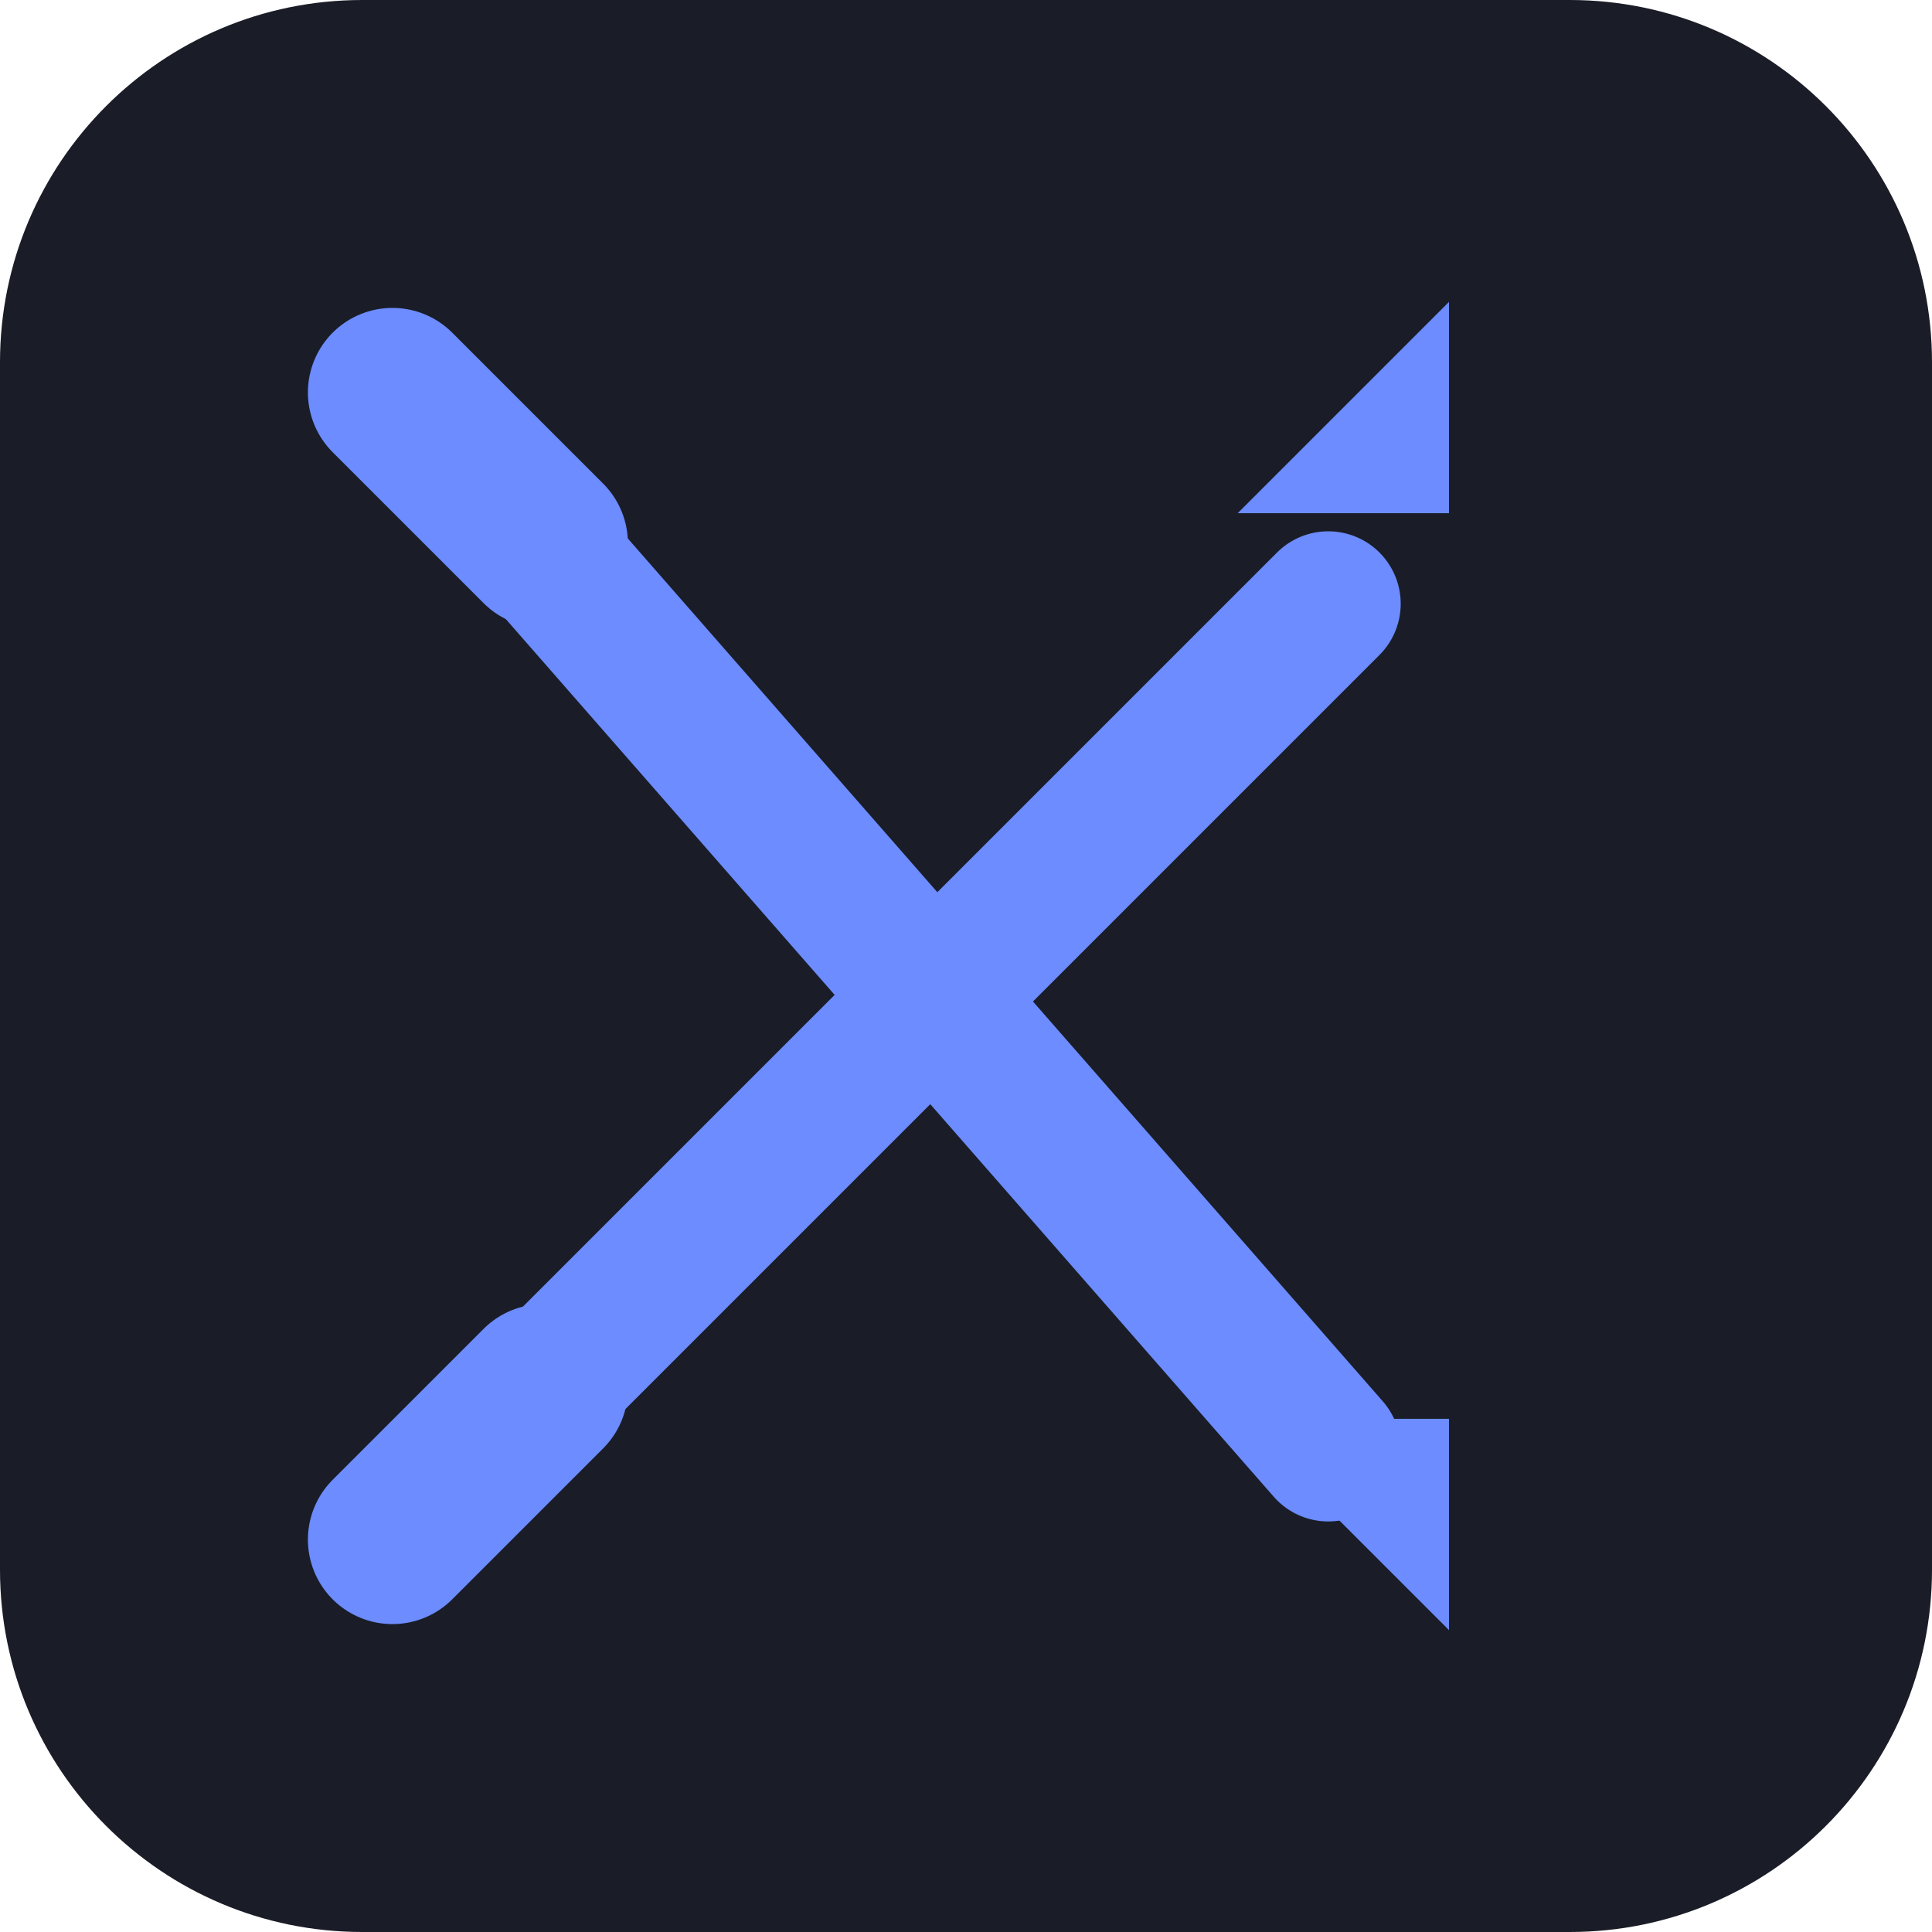
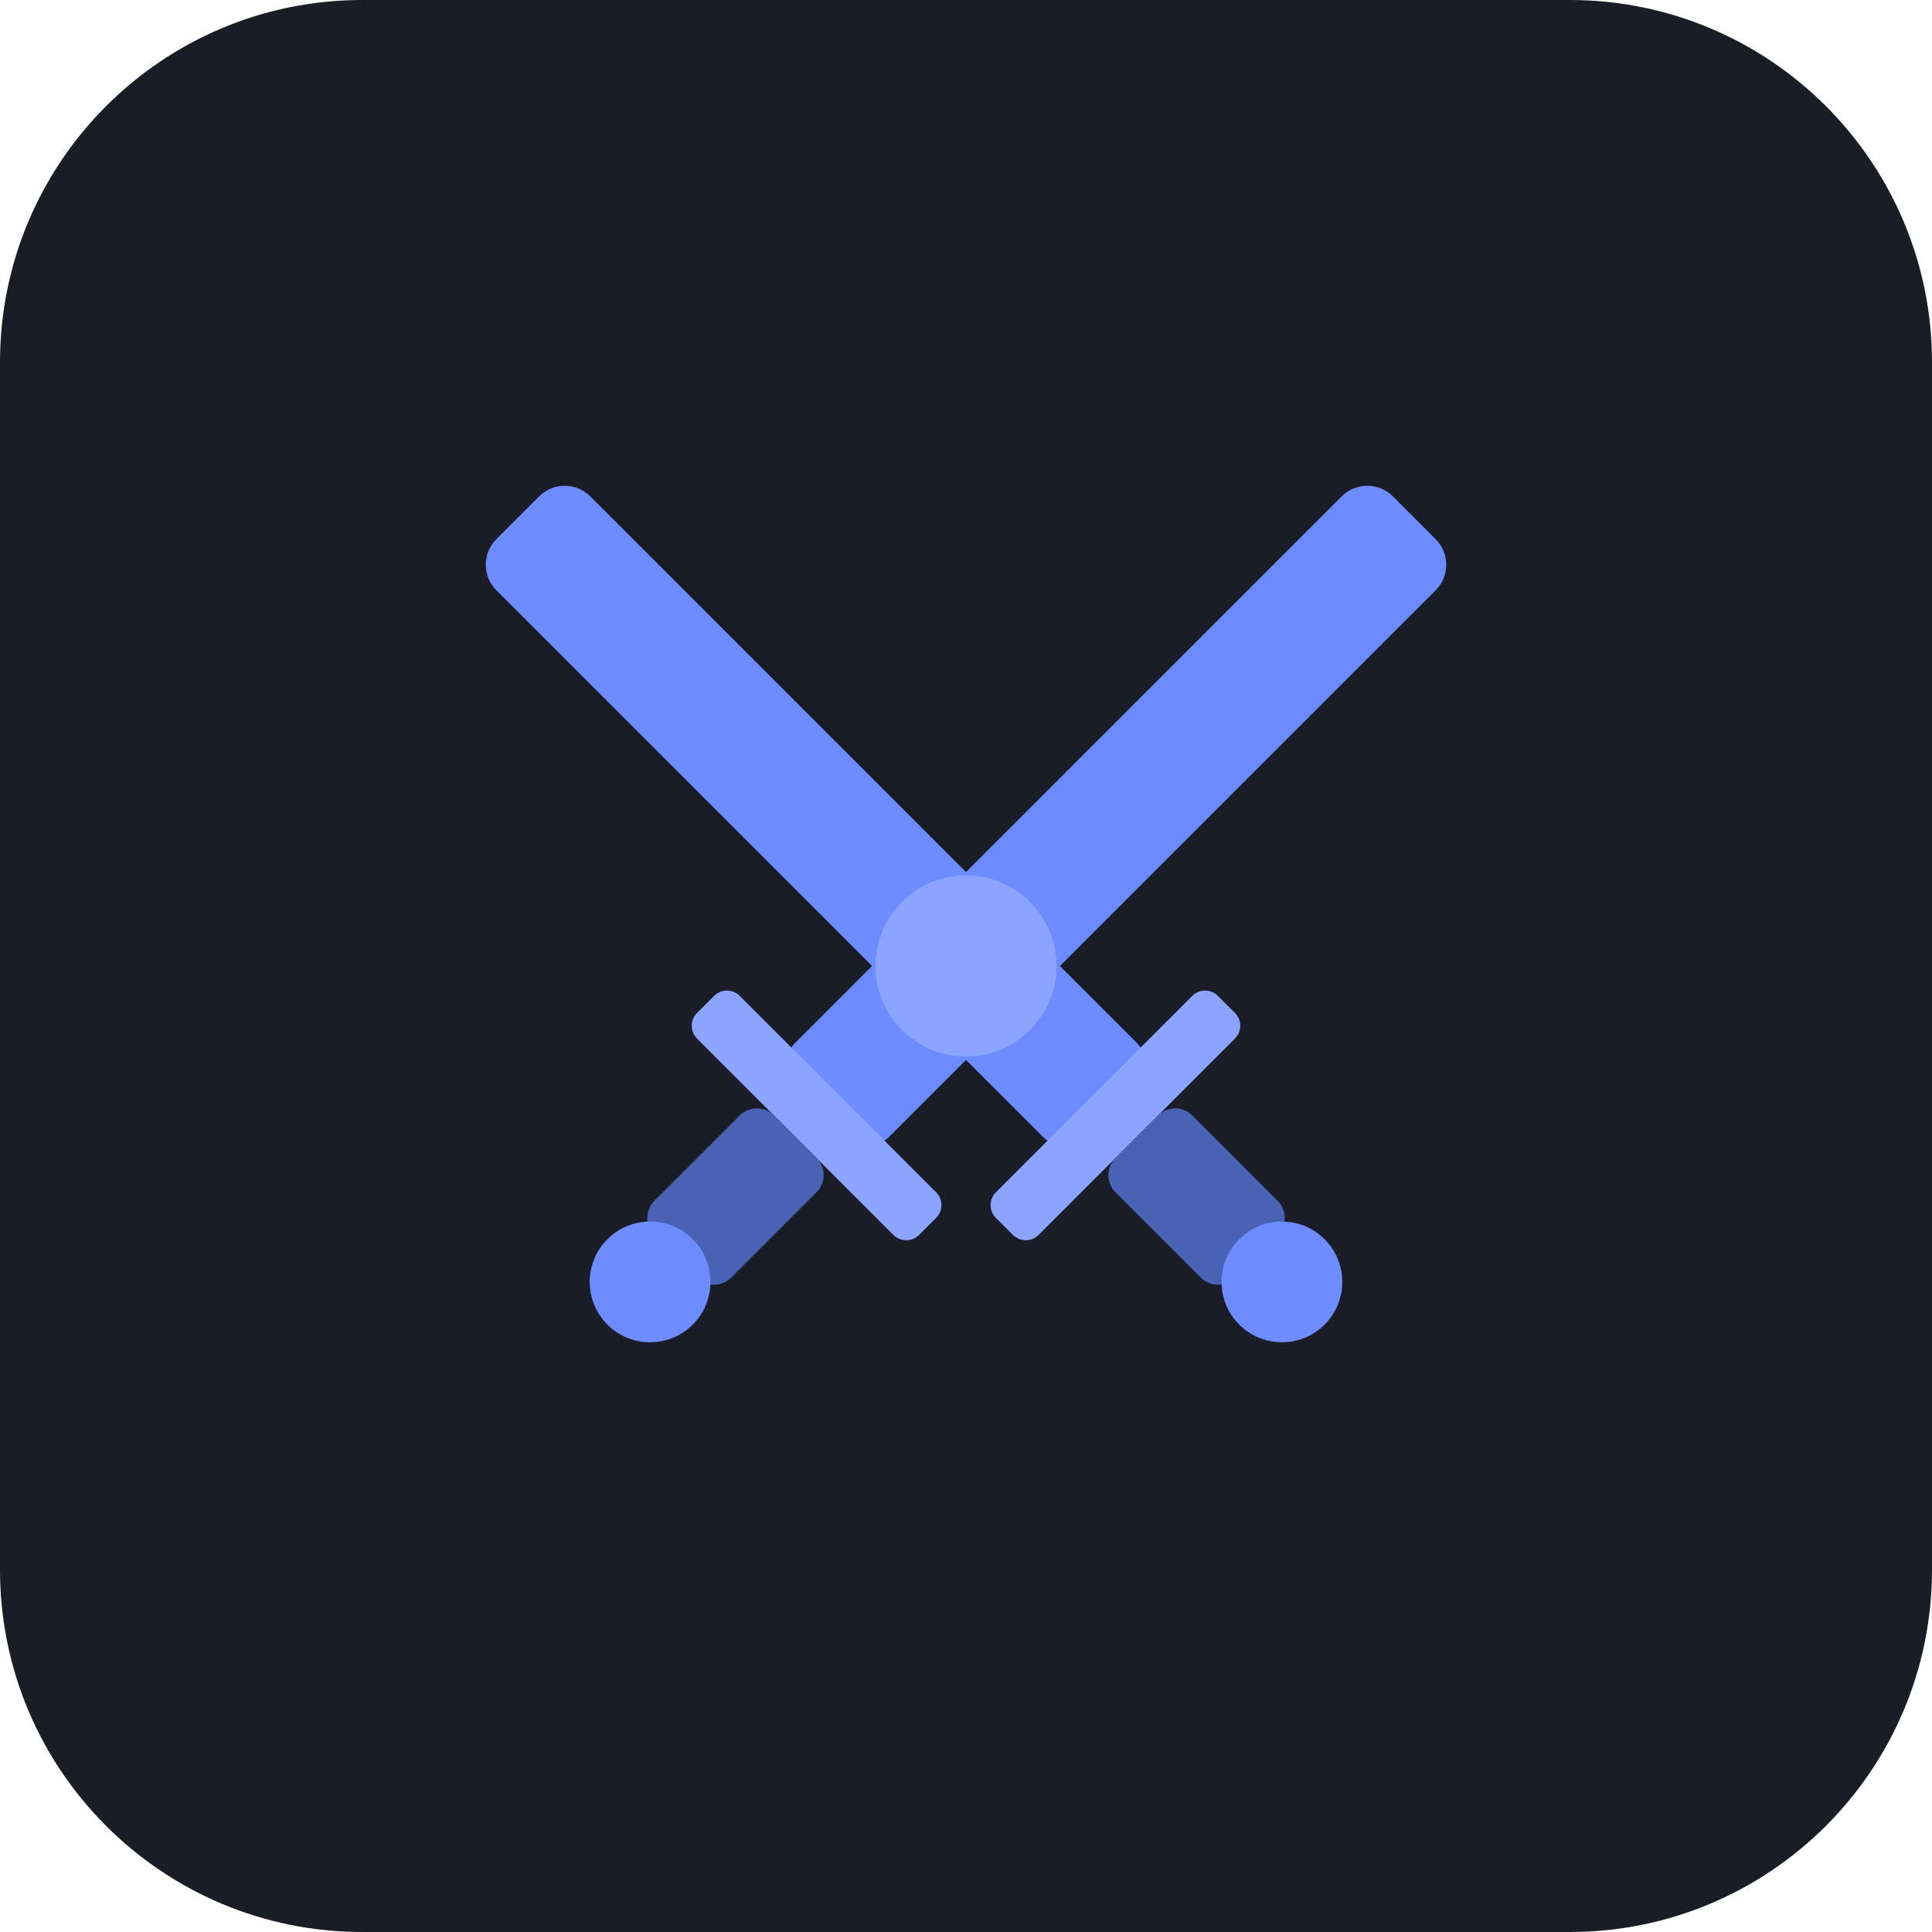
<svg xmlns="http://www.w3.org/2000/svg" viewBox="0 0 32 32">
  <rect width="32" height="32" rx="6" fill="#1a1d27" />
-   <g fill="none" stroke="#6c8cff" stroke-linecap="round" stroke-linejoin="round">
-     <path d="M8 24 L22 10" stroke-width="2.4" />
-     <path d="M20.5 8.5 L24 5 L24 8.5 Z" fill="#6c8cff" stroke="none" />
-     <path d="M6.5 25.5 L9 23" stroke-width="2.8" />
-     <path d="M8 8 L22 24" stroke-width="2.4" />
-     <path d="M20.5 23.5 L24 27 L24 23.5 Z" fill="#6c8cff" stroke="none" />
-     <path d="M6.5 6.5 L9 9" stroke-width="2.8" />
+   <g transform="translate(16 16)">
+     <g transform="rotate(-45)">
+       <rect x="-1.1" y="-10.5" width="2.2" height="14" rx="0.6" fill="#6c8cff" />
+       <rect x="-2.6" y="3" width="5.2" height="1" rx="0.3" fill="#8ba4ff" />
+       <rect x="-0.9" y="4" width="1.8" height="2.8" rx="0.4" fill="#4a62b3" />
+       <circle cx="0" cy="7.4" r="1" fill="#6c8cff" />
+     </g>
+     <g transform="rotate(45)">
+       <rect x="-1.1" y="-10.5" width="2.2" height="14" rx="0.6" fill="#6c8cff" />
+       <rect x="-2.6" y="3" width="5.2" height="1" rx="0.3" fill="#8ba4ff" />
+       <rect x="-0.9" y="4" width="1.8" height="2.8" rx="0.4" fill="#4a62b3" />
+       <circle cx="0" cy="7.4" r="1" fill="#6c8cff" />
+     </g>
+     <circle cx="0" cy="0" r="1.5" fill="#8ba4ff" />
  </g>
</svg>
